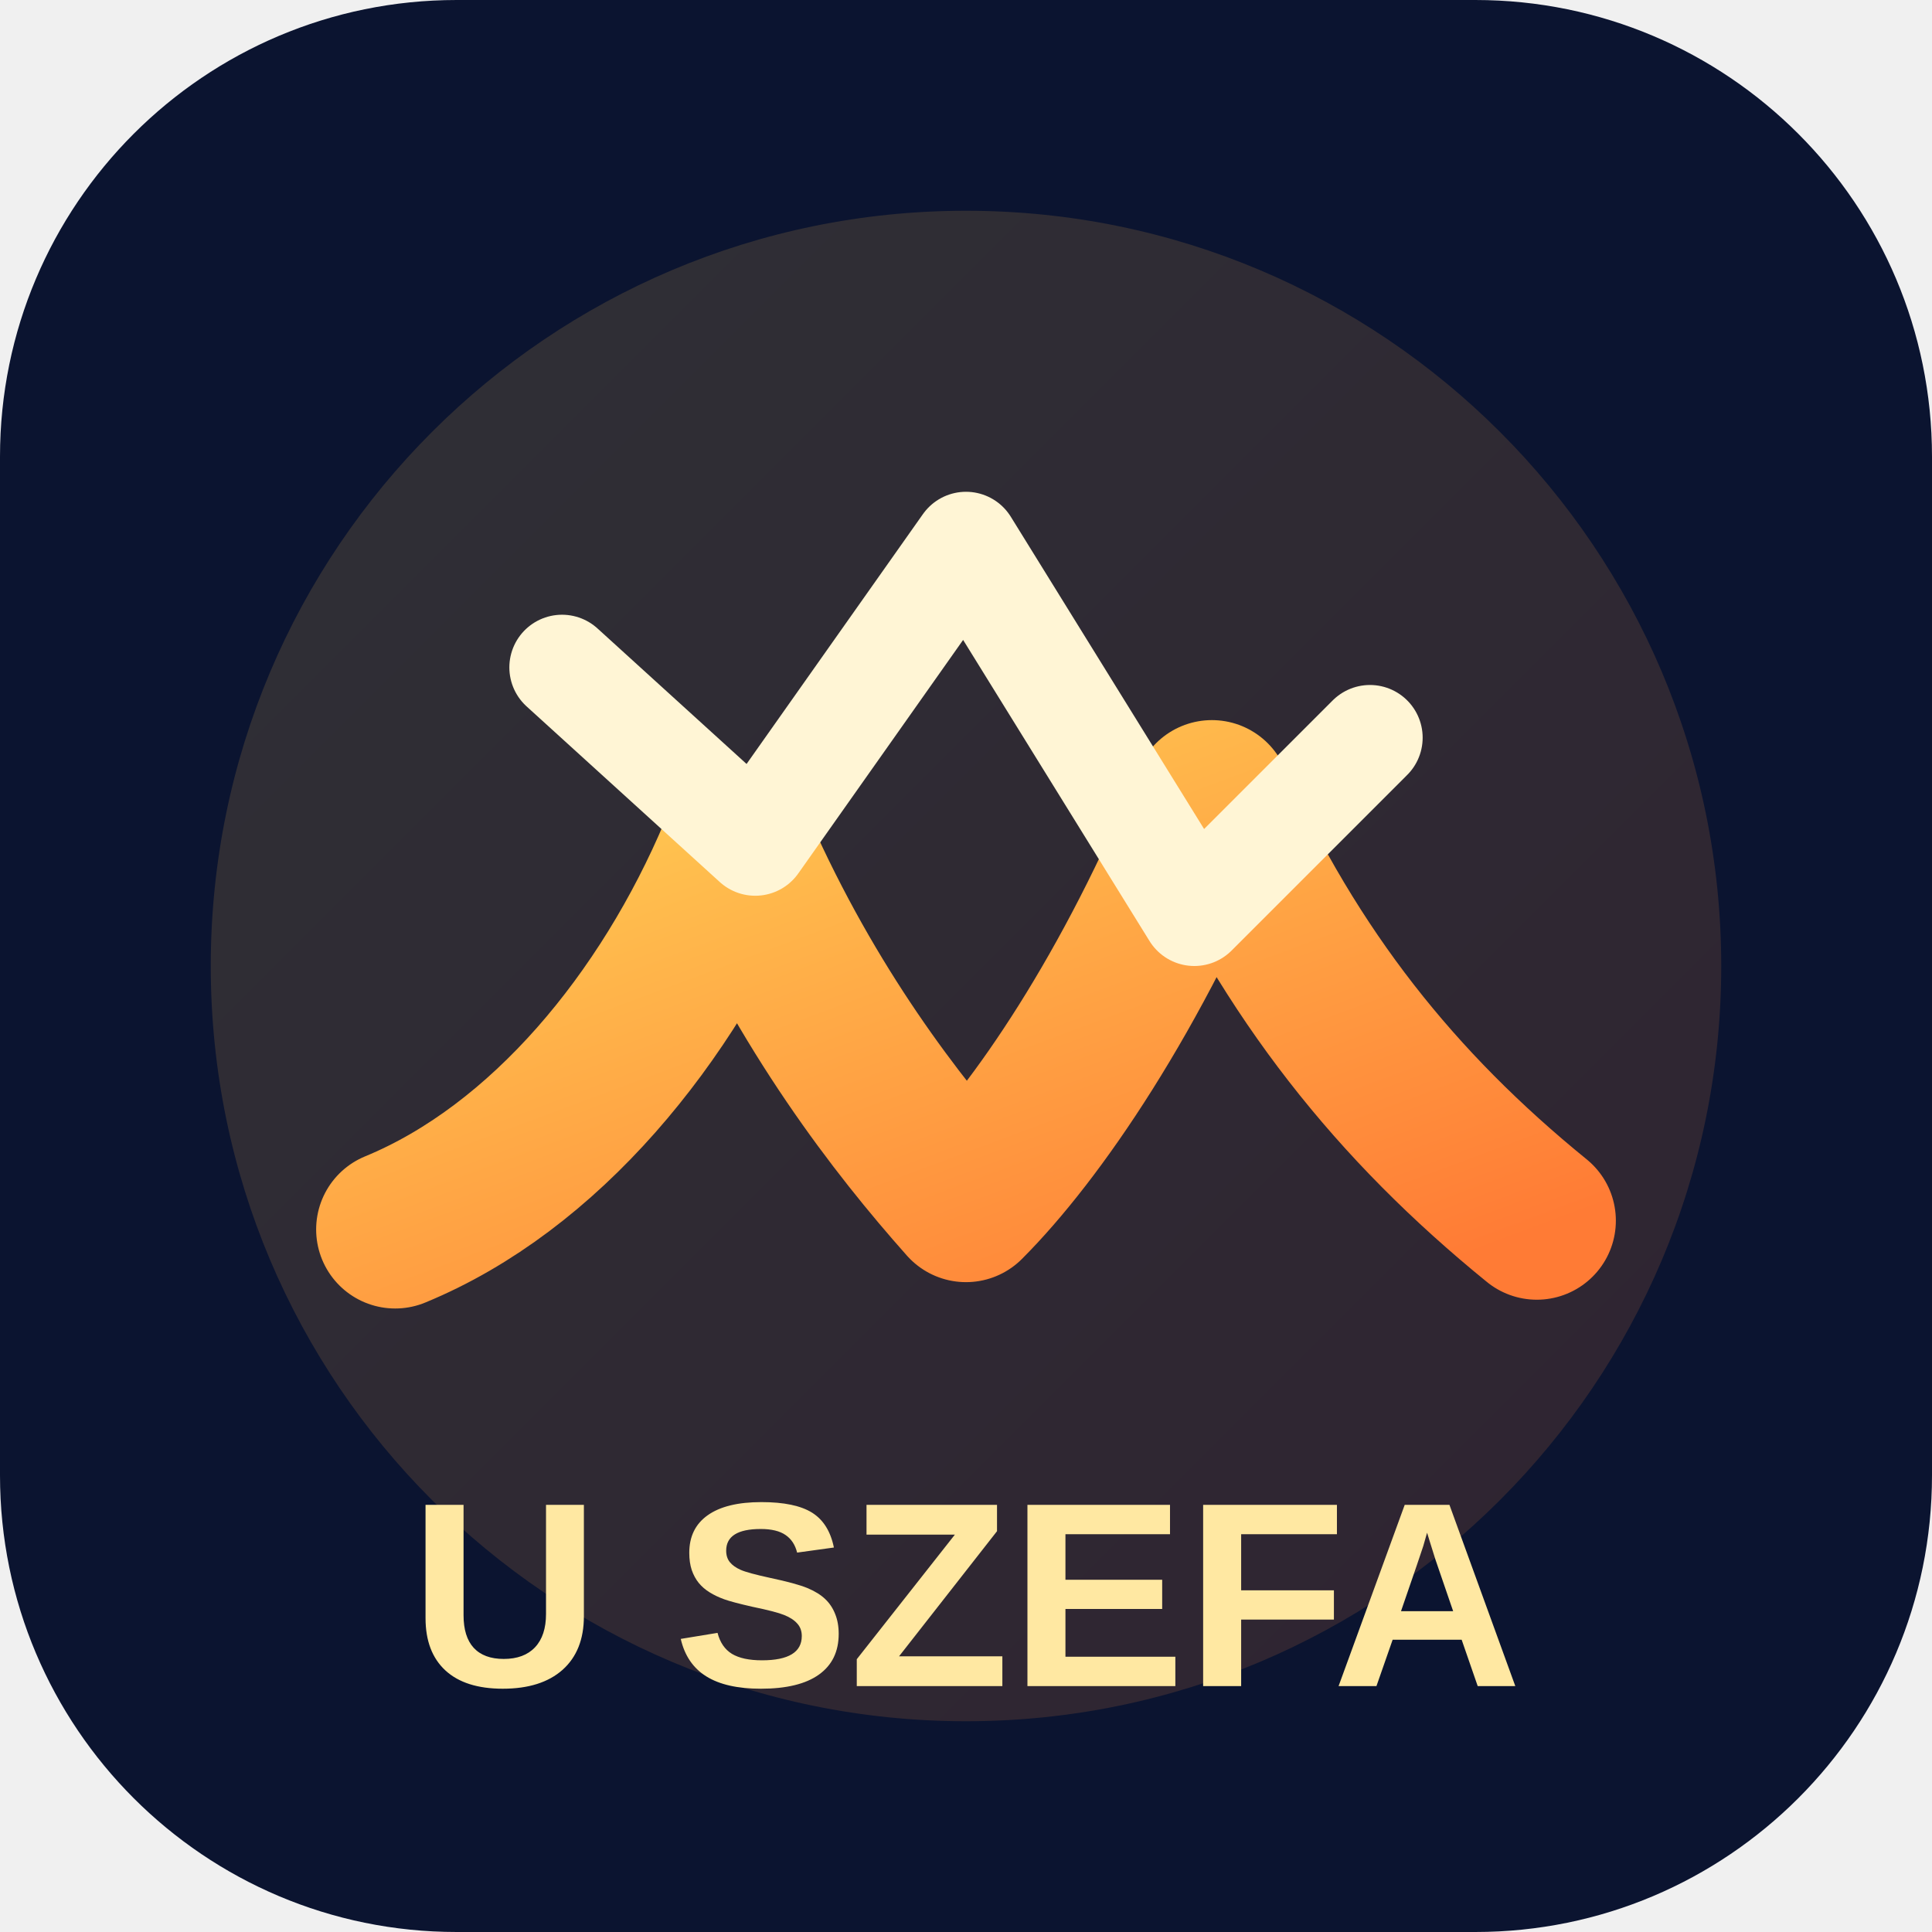
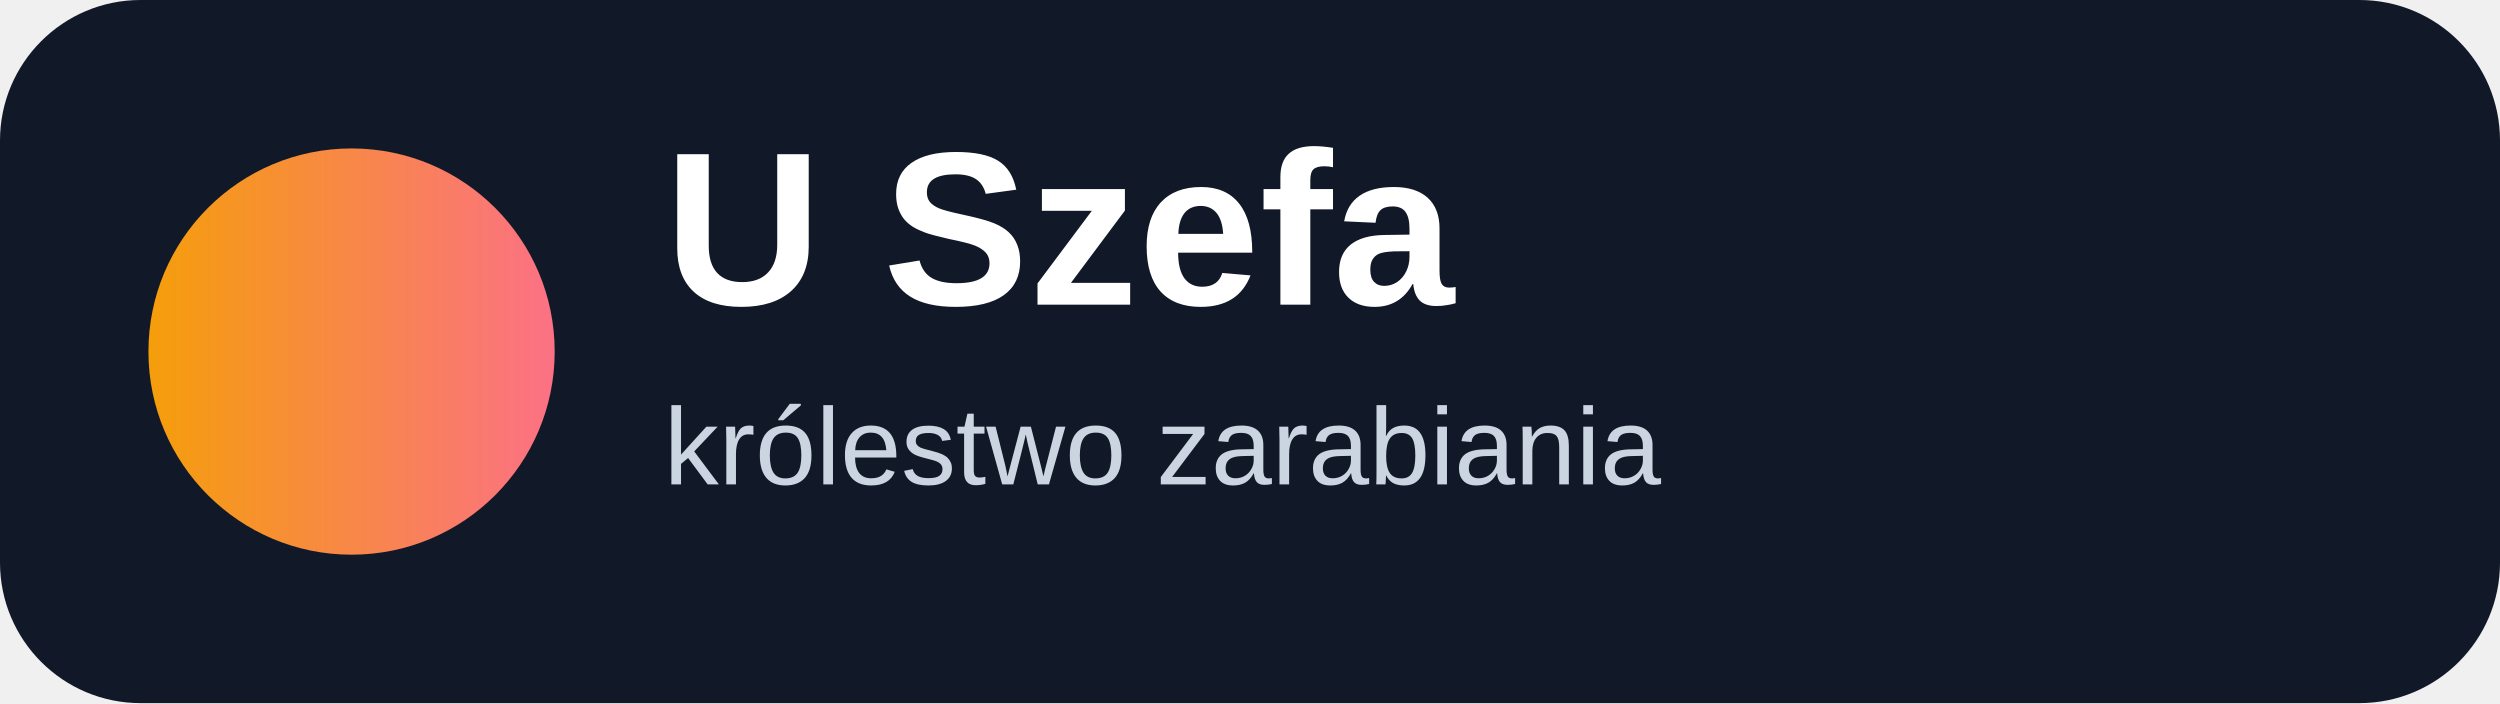
- <svg xmlns="http://www.w3.org/2000/svg" viewBox="0 0 220 220">
+ <svg xmlns="http://www.w3.org/2000/svg" width="320" height="90" viewBox="0 0 320 90">
  <defs>
-     <linearGradient id="g1" x1="0" y1="0" x2="1" y2="1">
-       <stop offset="0%" stop-color="#ffcf54" />
-       <stop offset="100%" stop-color="#ff7b35" />
+     <linearGradient id="g" x1="0" x2="1">
+       <stop stop-color="#f59e0b" />
+       <stop offset="1" stop-color="#fb7185" />
    </linearGradient>
  </defs>
-   <rect width="220" height="220" rx="52" fill="#0b1430" />
-   <circle cx="110" cy="110" r="86" fill="url(#g1)" opacity=".15" />
-   <path d="M45 140c17-7 31-24 39-43 8 18 18 31 26 40 8-8 19-24 28-46 9 20 21 35 37 48" fill="none" stroke="url(#g1)" stroke-width="18" stroke-linecap="round" stroke-linejoin="round" />
-   <path d="M64 76l22 20 24-34 26 42 20-20" fill="none" stroke="#fff5d5" stroke-width="12" stroke-linecap="round" stroke-linejoin="round" />
-   <text x="110" y="192" font-family="Arial, sans-serif" font-size="30" font-weight="700" text-anchor="middle" fill="#ffe8a2">U SZEFA</text>
+   <rect width="320" height="90" rx="18" fill="#111827" />
+   <circle cx="45" cy="45" r="26" fill="url(#g)" />
+   <text x="85" y="39" font-size="28" font-family="Arial" font-weight="700" fill="#fff">U Szefa</text>
+   <text x="85" y="62" font-size="14" font-family="Arial" fill="#cbd5e1">królestwo zarabiania</text>
</svg>
